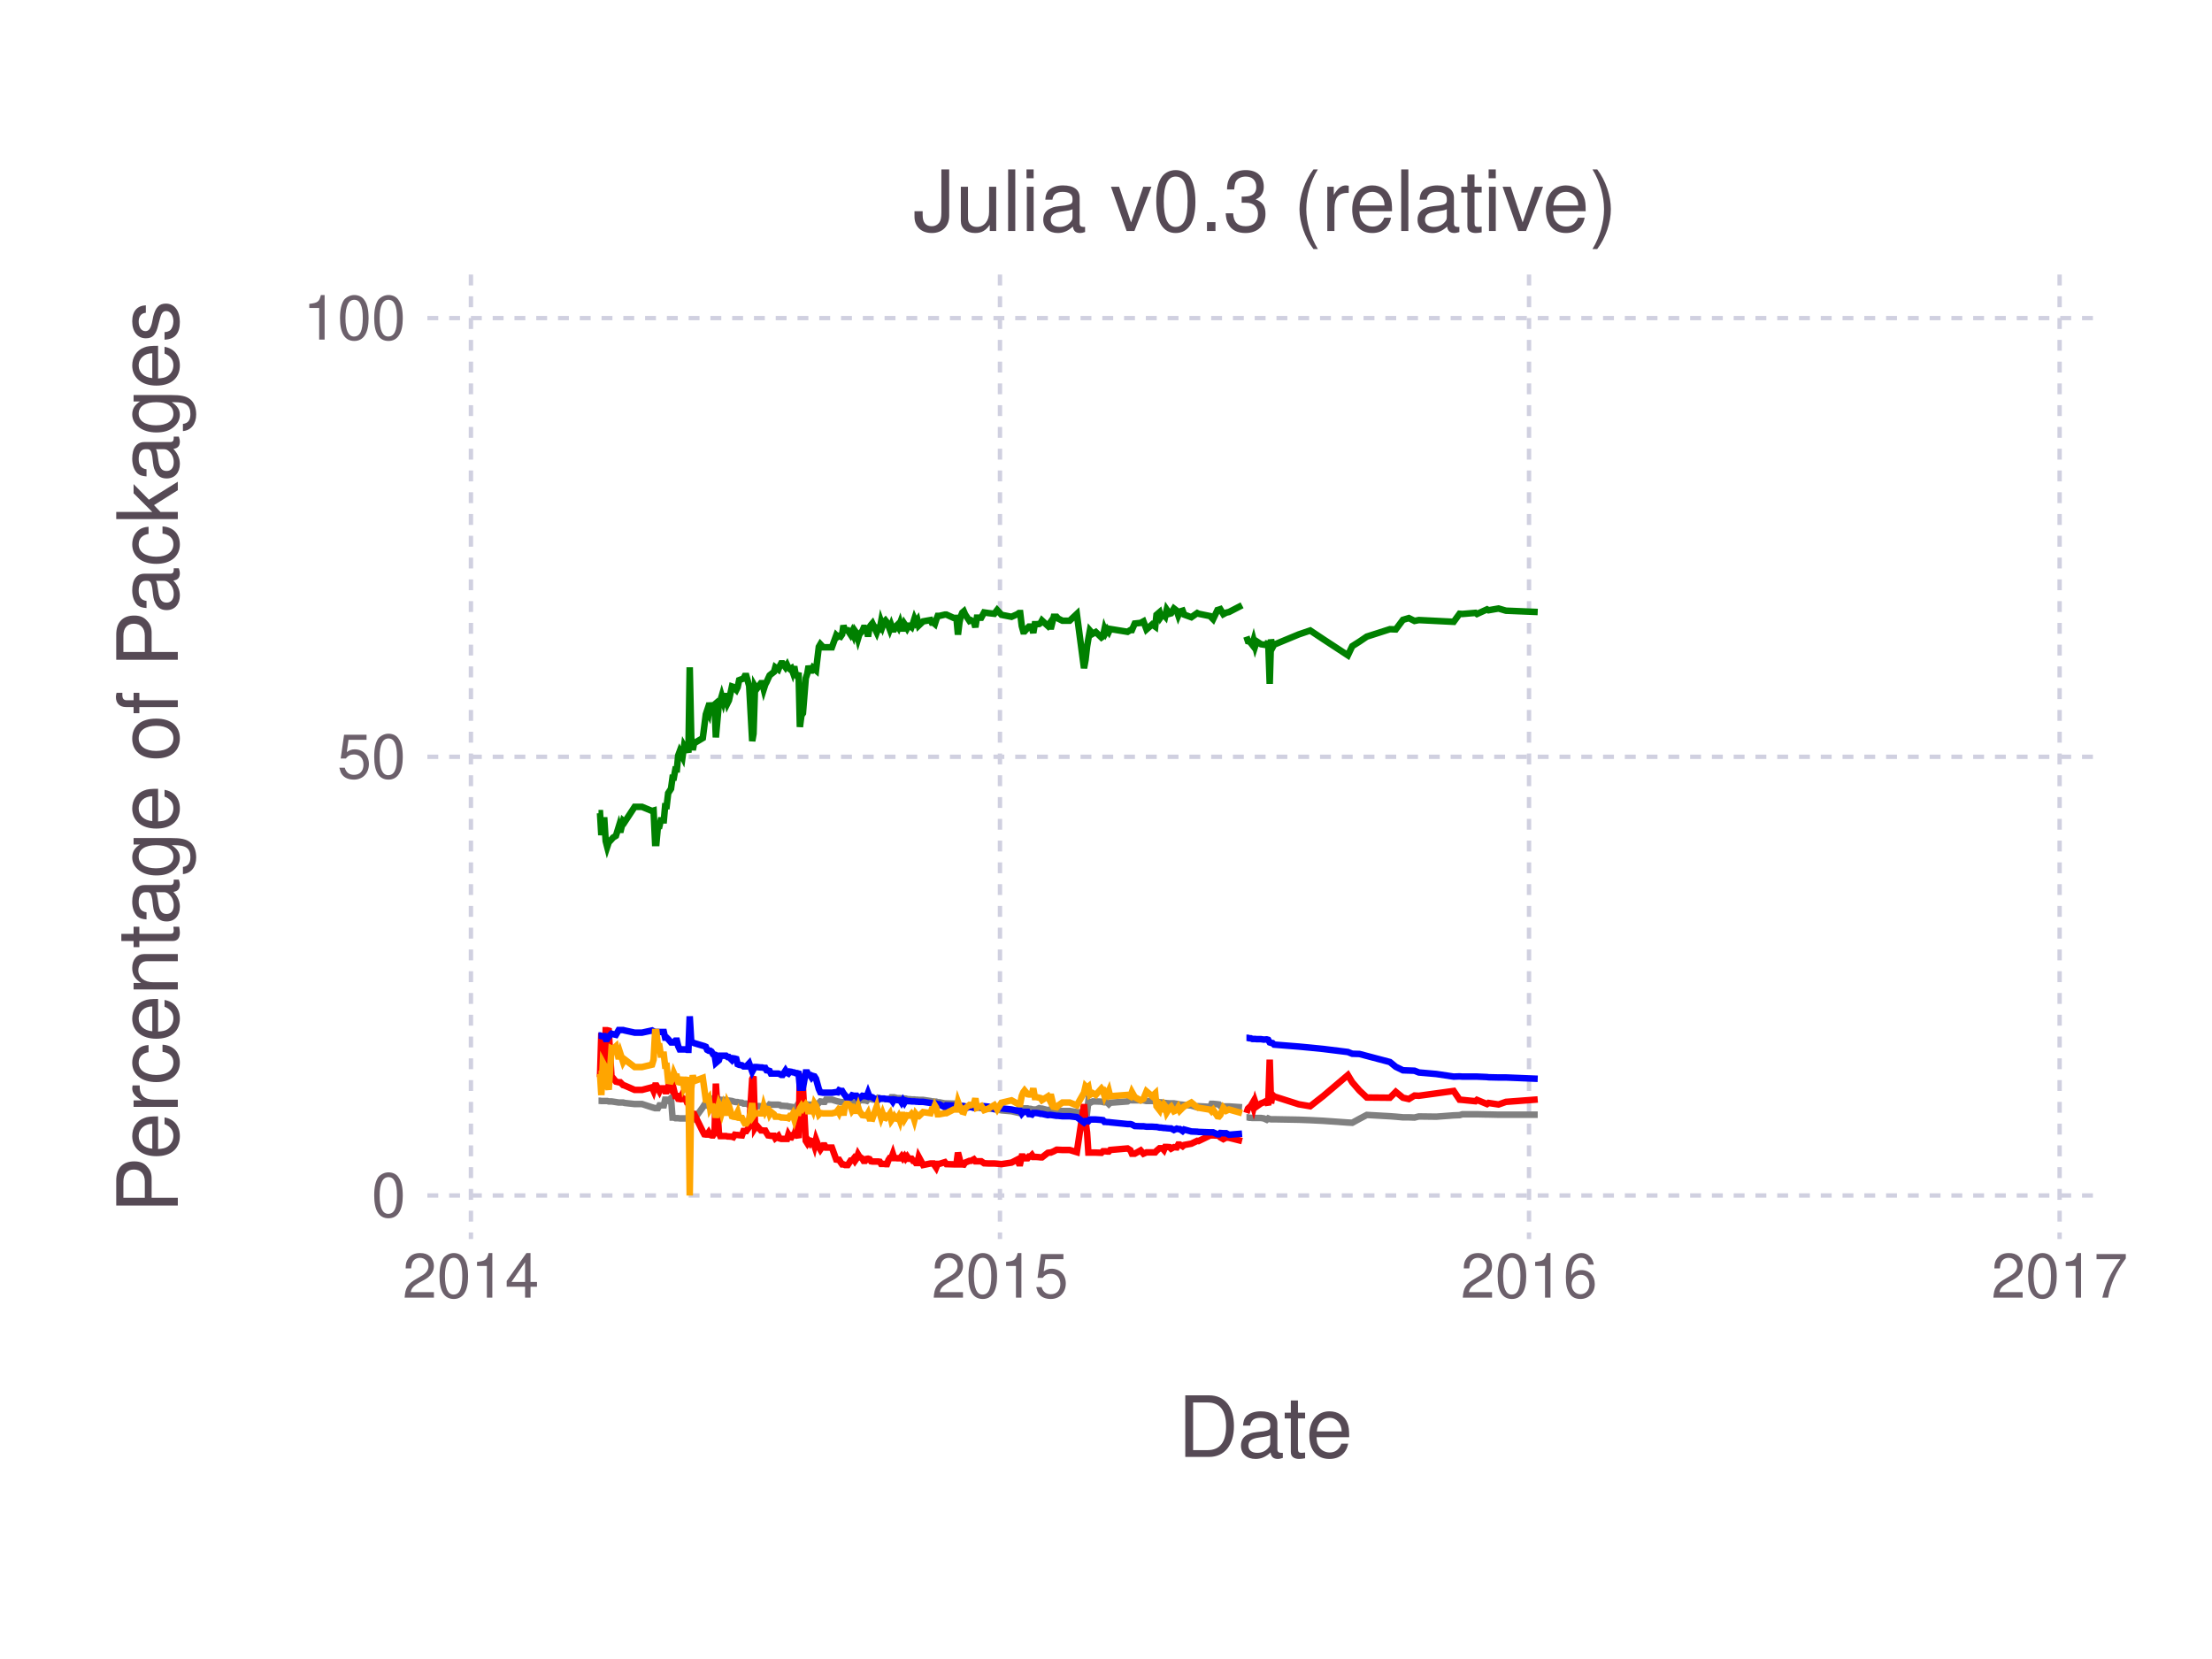
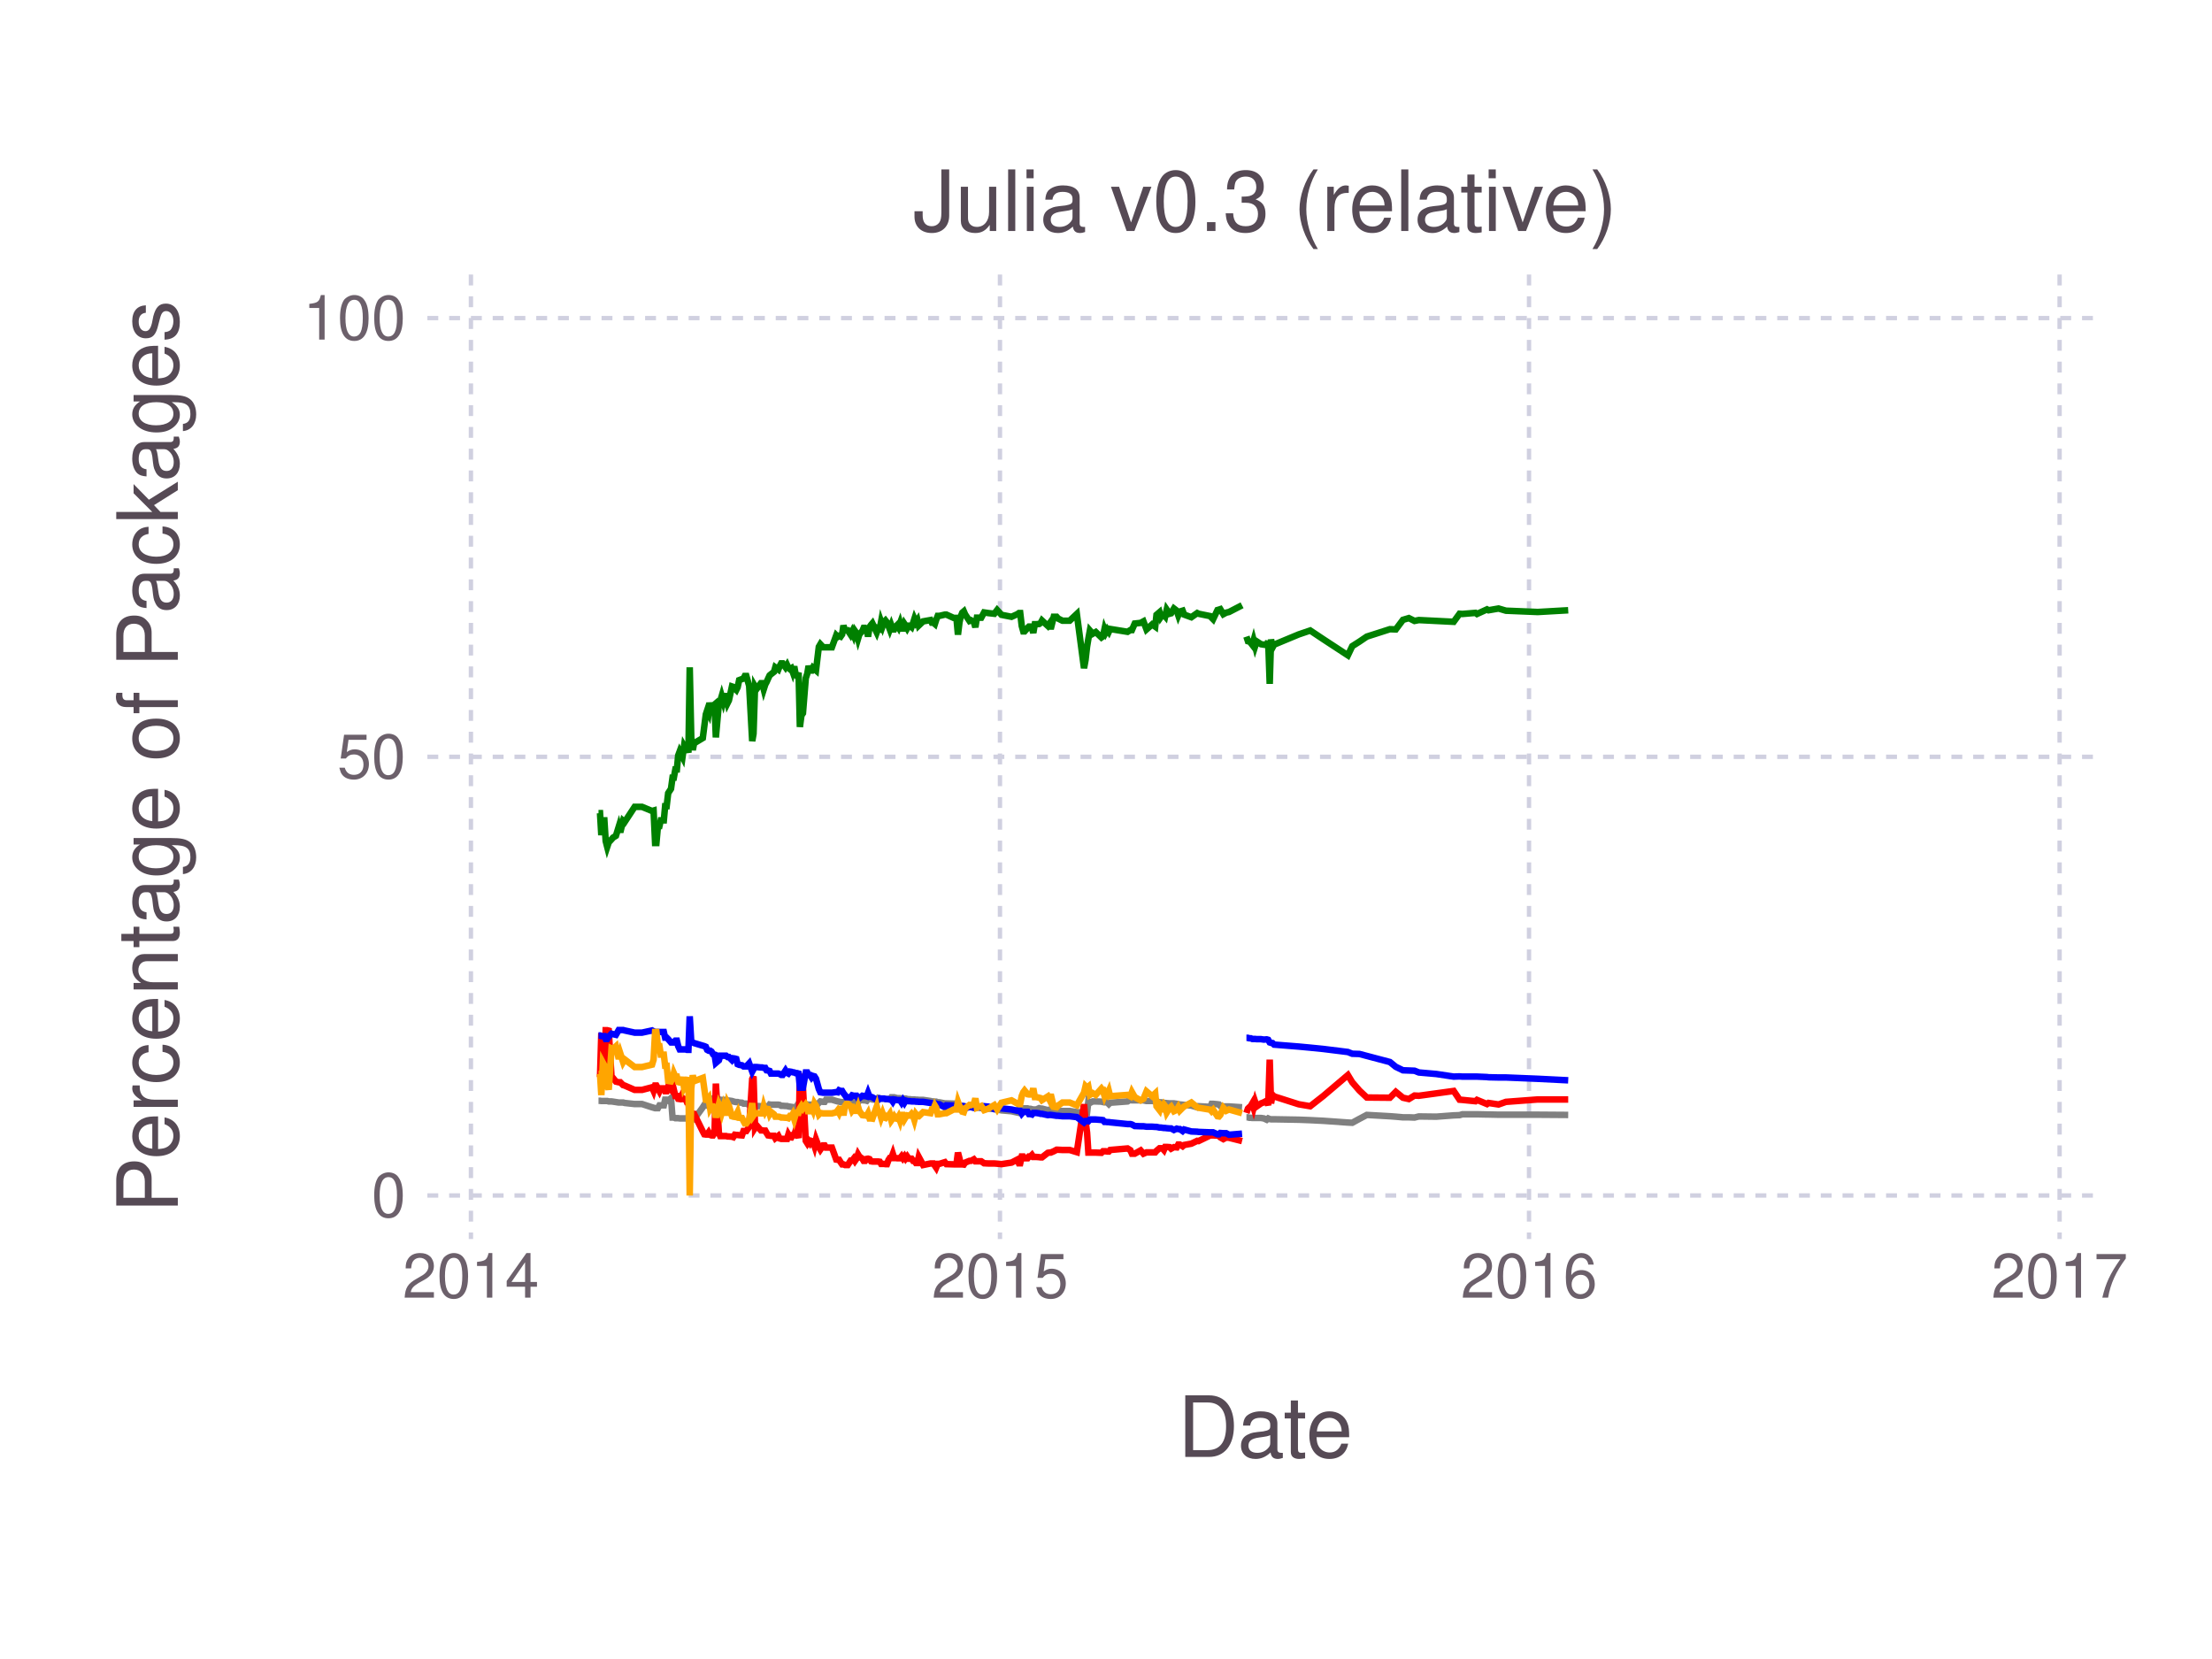
<svg xmlns="http://www.w3.org/2000/svg" version="1.2" width="101.6mm" height="76.2mm" viewBox="0 0 101.6 76.2" stroke="none" fill="#000000" stroke-width="0.3" font-size="3.88">
-   <g class="plotroot xscalable yscalable" id="img-78d61214-1">
-     <g font-size="3.88" font-family="'PT Sans','Helvetica Neue','Helvetica',sans-serif" fill="#564A55" stroke="#000000" stroke-opacity="0.000" id="img-78d61214-2">
+   <g class="plotroot xscalable yscalable" id="img-53d28ff2-1">
+     <g font-size="3.88" font-family="'PT Sans','Helvetica Neue','Helvetica',sans-serif" fill="#564A55" stroke="#000000" stroke-opacity="0.000" id="img-53d28ff2-2">
      <text x="58.12" y="64.59" text-anchor="middle" dy="0.6em">Date</text>
    </g>
-     <g class="guide xlabels" font-size="2.82" font-family="'PT Sans Caption','Helvetica Neue','Helvetica',sans-serif" fill="#6C606B" id="img-78d61214-3">
+     <g class="guide xlabels" font-size="2.82" font-family="'PT Sans Caption','Helvetica Neue','Helvetica',sans-serif" fill="#6C606B" id="img-53d28ff2-3">
      <text x="21.63" y="57.91" text-anchor="middle" dy="0.6em">2014</text>
      <text x="45.93" y="57.91" text-anchor="middle" dy="0.6em">2015</text>
      <text x="70.23" y="57.91" text-anchor="middle" dy="0.6em">2016</text>
      <text x="94.6" y="57.91" text-anchor="middle" dy="0.6em">2017</text>
    </g>
-     <g clip-path="url(#img-78d61214-4)">
-       <g id="img-78d61214-5">
-         <g pointer-events="visible" opacity="1" fill="#000000" fill-opacity="0.000" stroke="#000000" stroke-opacity="0.000" class="guide background" id="img-78d61214-6">
+     <g clip-path="url(#img-53d28ff2-4)">
+       <g id="img-53d28ff2-5">
+         <g pointer-events="visible" opacity="1" fill="#000000" fill-opacity="0.000" stroke="#000000" stroke-opacity="0.000" class="guide background" id="img-53d28ff2-6">
          <rect x="19.63" y="12.61" width="76.97" height="44.3" />
        </g>
-         <g class="guide ygridlines xfixed" stroke-dasharray="0.5,0.5" stroke-width="0.2" stroke="#D0D0E0" id="img-78d61214-7">
+         <g class="guide ygridlines xfixed" stroke-dasharray="0.5,0.5" stroke-width="0.2" stroke="#D0D0E0" id="img-53d28ff2-7">
          <path fill="none" d="M19.63,54.91 L 96.6 54.91" />
          <path fill="none" d="M19.63,34.76 L 96.6 34.76" />
          <path fill="none" d="M19.63,14.61 L 96.6 14.61" />
        </g>
-         <g class="guide xgridlines yfixed" stroke-dasharray="0.5,0.5" stroke-width="0.2" stroke="#D0D0E0" id="img-78d61214-8">
+         <g class="guide xgridlines yfixed" stroke-dasharray="0.5,0.5" stroke-width="0.2" stroke="#D0D0E0" id="img-53d28ff2-8">
          <path fill="none" d="M21.63,12.61 L 21.63 56.91" />
          <path fill="none" d="M45.93,12.61 L 45.93 56.91" />
          <path fill="none" d="M70.23,12.61 L 70.23 56.91" />
          <path fill="none" d="M94.6,12.61 L 94.6 56.91" />
        </g>
-         <g class="plotpanel" id="img-78d61214-9">
-           <g stroke-width="0.3" fill="#000000" fill-opacity="0.000" class="geometry color_newnot_possible" stroke-dasharray="none" stroke="#808080" id="img-78d61214-10">
-             <path fill="none" d="M57.25,51.32 L 57.32 51.32 57.38 51.34 57.45 51.34 57.52 51.35 57.58 51.35 57.65 51.35 57.72 51.35 57.92 51.35 58.05 51.37 58.18 51.43 58.25 51.37 58.32 51.4 58.38 51.41 58.45 51.41 58.52 51.41 59.65 51.43 60.18 51.45 60.78 51.48 61.91 51.56 62.11 51.57 62.44 51.39 62.78 51.21 63.84 51.27 64.11 51.29 64.44 51.32 64.71 51.32 64.97 51.33 65.17 51.28 65.97 51.29 66.77 51.23 67.04 51.22 67.17 51.18 67.77 51.18 67.84 51.18 68.3 51.19 68.37 51.19 68.83 51.2 69.17 51.2 70.63 51.2" />
+         <g class="plotpanel" id="img-53d28ff2-9">
+           <g stroke-width="0.3" fill="#000000" fill-opacity="0.000" class="geometry color_newnot_possible" stroke-dasharray="none" stroke="#808080" id="img-53d28ff2-10">
+             <path fill="none" d="M57.25,51.32 L 57.32 51.32 57.38 51.34 57.45 51.34 57.52 51.35 57.58 51.35 57.65 51.35 57.72 51.35 57.92 51.35 58.05 51.37 58.18 51.43 58.25 51.37 58.32 51.4 58.38 51.41 58.45 51.41 58.52 51.41 59.65 51.43 60.18 51.45 60.78 51.48 61.91 51.56 62.11 51.57 62.44 51.39 62.78 51.21 63.84 51.27 64.11 51.29 64.44 51.32 64.71 51.32 64.97 51.33 65.17 51.28 65.97 51.29 66.77 51.23 67.04 51.22 67.17 51.18 67.77 51.18 67.84 51.18 68.3 51.19 68.37 51.19 68.83 51.2 69.17 51.2 70.63 51.2 72.03 51.21" />
          </g>
-           <g stroke-width="0.3" fill="#000000" fill-opacity="0.000" class="geometry color_newno_tests" stroke-dasharray="none" stroke="#0000FF" id="img-78d61214-11">
-             <path fill="none" d="M57.25,47.67 L 57.32 47.67 57.38 47.69 57.45 47.69 57.52 47.72 57.58 47.72 57.65 47.72 57.72 47.73 57.92 47.73 58.05 47.75 58.18 47.74 58.25 47.76 58.32 47.88 58.38 47.9 58.45 47.91 58.52 47.98 59.65 48.07 60.18 48.12 60.78 48.18 61.91 48.32 62.11 48.4 62.44 48.41 62.78 48.5 63.84 48.78 64.11 49 64.44 49.16 64.71 49.17 64.97 49.18 65.17 49.26 65.97 49.33 66.77 49.45 67.04 49.44 67.17 49.45 67.77 49.45 67.84 49.45 68.3 49.47 68.37 49.48 68.83 49.49 69.17 49.49 70.63 49.55" />
+           <g stroke-width="0.3" fill="#000000" fill-opacity="0.000" class="geometry color_newno_tests" stroke-dasharray="none" stroke="#0000FF" id="img-53d28ff2-11">
+             <path fill="none" d="M57.25,47.67 L 57.32 47.67 57.38 47.69 57.45 47.69 57.52 47.72 57.58 47.72 57.65 47.72 57.72 47.73 57.92 47.73 58.05 47.75 58.18 47.74 58.25 47.76 58.32 47.88 58.38 47.9 58.45 47.91 58.52 47.98 59.65 48.07 60.18 48.12 60.78 48.18 61.91 48.32 62.11 48.4 62.44 48.41 62.78 48.5 63.84 48.78 64.11 49 64.44 49.16 64.71 49.17 64.97 49.18 65.17 49.26 65.97 49.33 66.77 49.45 67.04 49.44 67.17 49.45 67.77 49.45 67.84 49.45 68.3 49.47 68.37 49.48 68.83 49.49 69.17 49.49 70.63 49.55 72.03 49.62" />
          </g>
-           <g stroke-width="0.3" fill="#000000" fill-opacity="0.000" class="geometry color_newtests_fail" stroke-dasharray="none" stroke="#FF0000" id="img-78d61214-12">
-             <path fill="none" d="M57.25,51.12 L 57.32 50.92 57.38 50.86 57.45 50.8 57.52 50.68 57.58 50.88 57.65 50.61 57.72 50.82 57.92 50.68 58.05 50.63 58.18 50.56 58.25 50.77 58.32 48.67 58.38 50.68 58.45 50.29 58.52 50.36 59.65 50.72 60.18 50.81 60.78 50.34 61.91 49.38 62.11 49.71 62.44 50.09 62.78 50.41 63.84 50.42 64.11 50.15 64.44 50.42 64.71 50.48 64.97 50.32 65.17 50.33 65.97 50.22 66.77 50.11 67.04 50.51 67.17 50.52 67.77 50.58 67.84 50.52 68.3 50.71 68.37 50.66 68.83 50.73 69.17 50.61 70.63 50.5" />
+           <g stroke-width="0.3" fill="#000000" fill-opacity="0.000" class="geometry color_newtests_fail" stroke-dasharray="none" stroke="#FF0000" id="img-53d28ff2-12">
+             <path fill="none" d="M57.25,51.12 L 57.32 50.92 57.38 50.86 57.45 50.8 57.52 50.68 57.58 50.88 57.65 50.61 57.72 50.82 57.92 50.68 58.05 50.63 58.18 50.56 58.25 50.77 58.32 48.67 58.38 50.68 58.45 50.29 58.52 50.36 59.65 50.72 60.18 50.81 60.78 50.34 61.91 49.38 62.11 49.71 62.44 50.09 62.78 50.41 63.84 50.42 64.11 50.15 64.44 50.42 64.71 50.48 64.97 50.32 65.17 50.33 65.97 50.22 66.77 50.11 67.04 50.51 67.17 50.52 67.77 50.58 67.84 50.52 68.3 50.71 68.37 50.66 68.83 50.73 69.17 50.61 70.63 50.5 72.03 50.5" />
          </g>
-           <g stroke-width="0.3" fill="#000000" fill-opacity="0.000" class="geometry color_newtests_pass" stroke-dasharray="none" stroke="#008000" id="img-78d61214-13">
-             <path fill="none" d="M57.25,29.24 L 57.32 29.45 57.38 29.46 57.45 29.53 57.52 29.62 57.58 29.41 57.65 29.68 57.72 29.46 57.92 29.59 58.05 29.61 58.18 29.63 58.25 29.45 58.32 31.41 58.38 29.37 58.45 29.74 58.52 29.61 59.65 29.14 60.18 28.96 60.78 29.36 61.91 30.1 62.11 29.68 62.44 29.47 62.78 29.24 63.84 28.9 64.11 28.91 64.44 28.47 64.71 28.39 64.97 28.52 65.17 28.48 65.97 28.52 66.77 28.56 67.04 28.19 67.17 28.2 67.77 28.15 67.84 28.2 68.3 27.99 68.37 28.03 68.83 27.95 69.17 28.05 70.63 28.11" />
+           <g stroke-width="0.3" fill="#000000" fill-opacity="0.000" class="geometry color_newtests_pass" stroke-dasharray="none" stroke="#008000" id="img-53d28ff2-13">
+             <path fill="none" d="M57.25,29.24 L 57.32 29.45 57.38 29.46 57.45 29.53 57.52 29.62 57.58 29.41 57.65 29.68 57.72 29.46 57.92 29.59 58.05 29.61 58.18 29.63 58.25 29.45 58.32 31.41 58.38 29.37 58.45 29.74 58.52 29.61 59.65 29.14 60.18 28.96 60.78 29.36 61.91 30.1 62.11 29.68 62.44 29.47 62.78 29.24 63.84 28.9 64.11 28.91 64.44 28.47 64.71 28.39 64.97 28.52 65.17 28.48 65.97 28.52 66.77 28.56 67.04 28.19 67.17 28.2 67.77 28.15 67.84 28.2 68.3 27.99 68.37 28.03 68.83 27.95 69.17 28.05 70.63 28.11 72.03 28.03" />
          </g>
-           <g stroke-width="0.3" fill="#000000" fill-opacity="0.000" class="geometry color_newnot_possible" stroke-dasharray="none" stroke="#808080" id="img-78d61214-14">
+           <g stroke-width="0.3" fill="#000000" fill-opacity="0.000" class="geometry color_newnot_possible" stroke-dasharray="none" stroke="#808080" id="img-53d28ff2-14">
            <path fill="none" d="M27.49,50.56 L 27.56 50.56 27.62 50.57 27.69 50.57 27.76 50.57 27.82 50.57 27.89 50.57 27.96 50.59 28.09 50.59 28.16 50.6 28.29 50.62 28.42 50.64 28.49 50.64 28.62 50.64 28.69 50.66 29.15 50.71 29.35 50.71 29.49 50.71 29.95 50.86 30.02 50.88 30.09 50.9 30.15 50.9 30.22 50.9 30.29 50.77 30.35 50.77 30.42 50.77 30.49 50.77 30.55 50.51 30.62 50.51 30.69 50.55 30.82 50.44 30.89 51.33 30.95 51.33 31.02 51.36 31.09 51.36 31.15 51.36 31.22 51.37 31.29 51.37 31.35 51.37 31.42 51.37 31.49 51.37 31.55 51.38 31.62 51.38 31.68 50.87 31.75 51.39 31.82 51.4 31.88 51.41 32.28 50.86 32.35 50.75 32.42 50.76 32.48 50.78 32.55 50.8 32.62 50.68 32.68 50.46 32.75 50.46 32.82 50.48 32.88 50.49 33.02 50.49 33.08 50.52 33.15 50.52 33.22 50.52 33.28 50.52 33.35 50.52 33.42 50.55 33.48 50.55 33.62 50.57 33.68 50.59 33.75 50.61 33.82 50.62 33.88 50.62 33.95 50.64 34.08 50.65 34.15 50.69 34.21 50.69 34.28 50.69 34.41 50.75 34.55 50.78 34.61 50.78 34.68 50.8 34.75 50.8 34.95 50.81 35.01 50.81 35.08 50.82 35.15 50.82 35.21 50.82 35.28 50.83 35.35 50.73 35.41 50.74 35.55 50.74 35.61 50.74 35.75 50.74 35.81 50.75 35.88 50.79 35.95 50.79 36.08 50.8 36.15 50.8 36.21 50.82 36.28 50.83 36.35 50.84 36.41 50.85 36.48 50.86 36.54 50.88 36.61 50.78 36.68 50.68 36.74 50.69 36.81 50.69 36.88 50.69 37.01 50.73 37.08 50.73 37.14 50.74 37.21 50.74 37.28 50.74 37.34 50.77 37.41 50.78 37.48 50.79 37.61 50.66 37.68 50.59 37.81 50.61 37.88 50.61 37.94 50.51 38.21 50.51 38.41 50.57 38.48 50.59 38.54 50.6 38.61 50.62 38.68 50.62 38.74 50.62 38.81 50.7 38.88 50.7 38.94 50.7 39.07 50.6 39.14 50.61 39.21 50.63 39.27 50.63 39.34 50.63 39.41 50.64 39.47 50.54 39.61 50.53 39.67 50.54 39.74 50.54 39.81 50.56 39.87 50.48 39.94 50.48 40.01 50.48 40.07 50.5 40.27 50.52 40.34 50.43 40.41 50.45 40.47 50.46 40.54 50.46 40.61 50.46 40.67 50.48 40.74 50.48 40.81 50.49 40.87 50.5 40.94 50.4 41.01 50.4 41.07 50.4 41.14 50.42 41.21 50.44 41.27 50.44 41.34 50.44 41.41 50.45 41.47 50.45 41.54 50.46 41.6 50.46 41.67 50.48 41.74 50.49 41.8 50.49 41.87 50.5 41.94 50.5 42 50.5 42.07 50.51 42.14 50.51 42.2 50.52 42.4 50.52 42.74 50.57 42.8 50.59 42.87 50.59 42.94 50.6 43 50.6 43.07 50.63 43.14 50.63 43.4 50.68 43.47 50.68 43.8 50.69 43.93 50.69 44 50.79 44.07 50.8 44.13 50.8 44.2 50.8 44.27 50.81 44.33 50.82 44.53 50.84 44.6 50.85 44.73 50.88 44.8 50.88 44.87 50.88 45.07 50.88 45.2 50.9 45.4 50.92 45.67 50.94 45.8 50.96 46 51 46.46 51.04 46.73 51.1 46.8 50.95 46.86 50.95 46.93 50.91 47 50.91 47.06 50.91 47.2 50.91 47.26 50.93 47.33 50.93 47.4 50.95 47.46 50.96 47.53 50.96 47.6 50.96 47.73 50.9 47.8 50.92 47.86 50.92 48.13 50.99 48.2 50.97 48.26 50.97 48.4 50.99 48.53 51.02 48.6 51.02 48.8 51.03 49.13 51.03 49.46 51.08 49.79 51.11 49.86 51.11 49.93 51.11 49.99 50.59 50.06 50.66 50.19 50.59 50.33 50.59 50.59 50.6 50.66 50.62 50.73 50.63 50.79 50.63 50.86 50.64 50.93 50.71 50.99 50.65 51.79 50.59 51.92 50.51 51.99 50.54 52.12 50.54 52.39 50.54 52.52 50.54 52.66 50.57 52.92 50.57 53.06 50.58 53.12 50.59 53.26 50.63 53.32 50.63 53.39 50.64 53.46 50.66 53.52 50.66 53.59 50.67 53.72 50.68 53.79 50.68 53.92 50.68 54.05 50.7 54.12 50.72 54.19 50.73 54.32 50.74 54.39 50.75 54.72 50.78 54.99 50.86 55.05 50.81 55.59 50.84 55.65 50.7 55.72 50.7 55.92 50.72 55.99 50.73 56.05 50.8 56.19 50.82 56.32 50.82 56.45 50.82 57.05 50.86" />
          </g>
-           <g stroke-width="0.3" fill="#000000" fill-opacity="0.000" class="geometry color_newtests_fail" stroke-dasharray="none" stroke="#FF0000" id="img-78d61214-15">
+           <g stroke-width="0.3" fill="#000000" fill-opacity="0.000" class="geometry color_newtests_fail" stroke-dasharray="none" stroke="#FF0000" id="img-53d28ff2-15">
            <path fill="none" d="M27.49,49.47 L 27.56 49.47 27.62 47.45 27.69 49.62 27.76 49.49 27.82 47.32 27.89 47.32 27.96 47.34 28.09 49.51 28.16 49.52 28.29 49.68 28.42 49.71 28.49 49.71 28.62 49.84 28.69 49.86 29.15 50.06 29.35 50.06 29.49 50.06 29.95 49.94 30.02 50.1 30.09 49.86 30.15 49.86 30.22 49.99 30.29 50.12 30.35 49.99 30.42 49.99 30.49 49.99 30.55 50.12 30.62 50.12 30.69 49.91 30.82 50.05 30.89 49.8 30.95 50.05 31.02 50.34 31.09 50.34 31.15 50.47 31.22 50.48 31.29 50.35 31.35 50.48 31.42 50.48 31.49 50.48 31.55 50.62 31.62 50.62 31.68 51.16 31.75 51.14 31.82 51.15 31.88 51.16 32.28 51.97 32.35 52.1 32.42 52.11 32.48 52.11 32.55 52.01 32.62 52.13 32.68 52.15 32.75 52.15 32.82 52.04 32.88 49.77 33.02 52.04 33.08 52.18 33.15 52.18 33.22 52.18 33.28 52.18 33.35 52.18 33.42 52.2 33.48 52.2 33.62 52.21 33.68 52.23 33.75 52.12 33.82 52.13 33.88 52.13 33.95 52.14 34.08 52.15 34.15 51.95 34.21 51.95 34.28 51.95 34.41 51.76 34.55 49.56 34.61 49.44 34.68 51.8 34.75 51.69 34.95 51.92 35.01 51.92 35.08 51.93 35.15 51.93 35.21 52.04 35.28 52.15 35.35 52.16 35.41 52.17 35.55 52.17 35.61 52.28 35.75 52.17 35.81 52.29 35.88 52.31 35.95 52.31 36.08 52.31 36.15 52.31 36.21 52.11 36.28 52.23 36.35 52.24 36.41 52.14 36.48 52.14 36.54 51.95 36.61 52.05 36.68 52.27 36.74 49.32 36.81 49.96 36.88 49.96 37.01 52.4 37.08 52.51 37.14 52.41 37.21 52.51 37.28 52.41 37.34 52.43 37.41 52.64 37.48 52.34 37.61 52.68 37.68 52.8 37.81 52.61 37.88 52.61 37.94 52.71 38.21 52.71 38.41 53.26 38.48 53.27 38.54 53.27 38.61 53.38 38.68 53.48 38.74 53.48 38.81 53.51 38.88 53.51 38.94 53.51 39.07 53.31 39.14 53.31 39.21 53.22 39.27 53.32 39.34 53.22 39.41 53.02 39.47 53.12 39.61 53.22 39.67 53.32 39.74 53.32 39.81 53.23 39.87 53.22 39.94 53.24 40.01 53.34 40.07 53.35 40.27 53.35 40.34 53.35 40.41 53.36 40.47 53.46 40.54 53.46 40.61 53.46 40.67 53.47 40.74 53.47 40.81 53.28 40.87 53.19 40.94 53.19 41.01 53 41.07 53.19 41.14 53.19 41.21 53.2 41.27 53.2 41.34 53.2 41.41 53.11 41.47 53.2 41.54 53.11 41.6 53.21 41.67 53.12 41.74 53.22 41.8 53.22 41.87 53.22 41.94 53.32 42 53.32 42.07 53.42 42.14 53.42 42.2 53.14 42.4 53.51 42.74 53.44 42.8 53.44 42.87 53.44 42.94 53.54 43 53.63 43.07 53.46 43.14 53.46 43.4 53.38 43.47 53.47 43.8 53.48 43.93 53.48 44 52.94 44.07 53.21 44.13 53.48 44.2 53.48 44.27 53.49 44.33 53.4 44.53 53.32 44.6 53.32 44.73 53.25 44.8 53.34 44.87 53.34 45.07 53.34 45.2 53.43 45.4 53.44 45.67 53.44 45.8 53.45 46 53.47 46.46 53.4 46.73 53.26 46.8 53.43 46.86 53.43 46.93 53.12 47 53.12 47.06 53.2 47.2 53.2 47.26 53.12 47.33 53.12 47.4 53.05 47.46 53.14 47.53 53.14 47.6 53.14 47.73 53.15 47.8 53.16 47.86 53.16 48.13 52.95 48.2 52.94 48.26 52.94 48.4 52.88 48.53 52.81 48.6 52.81 48.8 52.82 49.13 52.82 49.46 52.92 49.79 50.72 49.86 51.49 49.93 52.02 49.99 52.94 50.06 52.94 50.19 52.94 50.33 52.94 50.59 52.95 50.66 52.88 50.73 52.88 50.79 52.88 50.86 52.89 50.93 52.89 50.99 52.82 51.79 52.75 51.92 52.83 51.99 52.99 52.12 52.99 52.39 52.84 52.52 52.99 52.66 52.93 52.92 52.93 53.06 52.93 53.12 52.86 53.26 52.74 53.32 52.74 53.39 52.74 53.46 52.82 53.52 52.68 53.59 52.68 53.72 52.69 53.79 52.76 53.92 52.69 54.05 52.7 54.12 52.57 54.19 52.57 54.32 52.65 54.39 52.59 54.72 52.53 54.99 52.4 55.05 52.41 55.59 52.15 55.65 52.15 55.72 52.15 55.92 52.16 55.99 52.17 56.05 52.24 56.19 52.32 56.32 52.25 56.45 52.26 57.05 52.41" />
          </g>
-           <g stroke-width="0.3" fill="#000000" fill-opacity="0.000" class="geometry color_newno_tests" stroke-dasharray="none" stroke="#0000FF" id="img-78d61214-16">
+           <g stroke-width="0.3" fill="#000000" fill-opacity="0.000" class="geometry color_newno_tests" stroke-dasharray="none" stroke="#0000FF" id="img-53d28ff2-16">
            <path fill="none" d="M27.49,47.56 L 27.56 47.56 27.62 47.59 27.69 47.59 27.76 47.59 27.82 47.72 27.89 47.72 27.96 47.61 28.09 47.48 28.16 47.5 28.29 47.53 28.42 47.31 28.49 47.31 28.62 47.31 28.69 47.33 29.15 47.43 29.35 47.43 29.49 47.43 29.95 47.33 30.02 47.37 30.09 47.4 30.15 47.4 30.22 47.4 30.29 47.4 30.35 47.4 30.42 47.4 30.49 47.4 30.55 47.66 30.62 47.66 30.69 47.73 30.82 47.88 30.89 47.88 30.95 47.88 31.02 47.8 31.09 47.8 31.15 48.05 31.22 48.2 31.29 48.2 31.35 48.2 31.42 48.2 31.49 48.2 31.55 48.22 31.62 48.22 31.68 46.68 31.75 47.86 31.82 47.88 31.88 47.91 32.28 48.03 32.35 48.05 32.42 48.08 32.48 48.22 32.55 48.26 32.62 48.26 32.68 48.3 32.75 48.42 32.82 48.44 32.88 48.82 33.02 48.7 33.08 48.49 33.15 48.49 33.22 48.49 33.28 48.49 33.35 48.49 33.42 48.55 33.48 48.55 33.62 48.69 33.68 48.61 33.75 48.62 33.82 48.64 33.88 48.88 33.95 48.91 34.08 48.93 34.15 48.98 34.21 48.98 34.28 48.98 34.41 48.84 34.55 49.22 34.61 49.11 34.68 49.01 34.75 49.01 34.95 49.03 35.01 49.03 35.08 49.05 35.15 49.05 35.21 49.16 35.28 49.17 35.35 49.19 35.41 49.31 35.55 49.31 35.61 49.31 35.75 49.31 35.81 49.33 35.88 49.37 35.95 49.37 36.08 49.17 36.15 49.28 36.21 49.31 36.28 49.22 36.35 49.23 36.41 49.25 36.48 49.26 36.54 49.29 36.61 49.29 36.68 49.31 36.74 49.96 36.81 49.96 36.88 49.96 37.01 49.26 37.08 49.26 37.14 49.38 37.21 49.38 37.28 49.49 37.34 49.42 37.41 49.44 37.48 49.55 37.61 50.02 37.68 50.17 37.81 50.19 37.88 50.19 37.94 50.19 38.21 50.19 38.41 50.16 38.48 50.17 38.54 50.08 38.61 50.11 38.68 50.11 38.74 50.21 38.81 50.3 38.88 50.4 38.94 50.4 39.07 50.4 39.14 50.31 39.21 50.33 39.27 50.33 39.34 50.33 39.41 50.44 39.47 50.44 39.61 50.33 39.67 50.34 39.74 50.34 39.81 50.36 39.87 50.2 39.94 50.38 40.01 50.38 40.07 50.4 40.27 50.52 40.34 50.52 40.41 50.45 40.47 50.46 40.54 50.46 40.61 50.46 40.67 50.48 40.74 50.48 40.81 50.49 40.87 50.5 40.94 50.5 41.01 50.6 41.07 50.5 41.14 50.51 41.21 50.53 41.27 50.53 41.34 50.53 41.41 50.64 41.47 50.54 41.54 50.65 41.6 50.55 41.67 50.57 41.74 50.58 41.8 50.58 41.87 50.59 41.94 50.59 42 50.59 42.07 50.6 42.14 50.6 42.2 50.61 42.4 50.61 42.74 50.66 42.8 50.68 42.87 50.68 42.94 50.69 43 50.69 43.07 50.72 43.14 50.72 43.4 50.86 43.47 50.77 43.8 50.78 43.93 50.78 44 50.79 44.07 50.88 44.13 50.8 44.2 50.8 44.27 50.81 44.33 50.91 44.53 50.84 44.6 50.85 44.73 50.88 44.8 50.8 44.87 50.8 45.07 50.88 45.2 50.81 45.4 50.83 45.67 50.94 45.8 50.88 46 50.91 46.46 50.96 46.73 51.02 46.8 51.03 46.86 51.03 46.93 51.15 47 51.07 47.06 51.07 47.2 51.07 47.26 51.17 47.33 51.17 47.4 51.19 47.46 51.12 47.53 51.12 47.6 51.12 47.73 51.14 47.8 51.16 47.86 51.16 48.13 51.22 48.2 51.21 48.26 51.21 48.4 51.23 48.53 51.25 48.6 51.25 48.8 51.27 49.13 51.27 49.46 51.31 49.79 51.56 49.86 51.49 49.93 51.49 49.99 51.5 50.06 51.42 50.19 51.42 50.33 51.42 50.59 51.44 50.66 51.45 50.73 51.53 50.79 51.53 50.86 51.54 50.93 51.54 50.99 51.55 51.79 51.63 51.92 51.63 51.99 51.65 52.12 51.72 52.39 51.73 52.52 51.73 52.66 51.75 52.92 51.75 53.06 51.76 53.12 51.76 53.26 51.79 53.32 51.79 53.39 51.8 53.46 51.81 53.52 51.81 53.59 51.82 53.72 51.83 53.79 51.83 53.92 51.9 54.05 51.84 54.12 51.86 54.19 51.86 54.32 51.95 54.39 51.88 54.72 51.97 54.99 51.98 55.05 51.99 55.59 52.01 55.65 52.01 55.72 52.01 55.92 52.1 55.99 52.1 56.05 52.04 56.19 52.05 56.32 52.05 56.45 52.12 57.05 52.07" />
          </g>
-           <g stroke-width="0.3" fill="#000000" fill-opacity="0.000" class="geometry color_oldfull_fail" stroke-dasharray="none" stroke="#FFA500" id="img-78d61214-17">
+           <g stroke-width="0.3" fill="#000000" fill-opacity="0.000" class="geometry color_oldfull_fail" stroke-dasharray="none" stroke="#FFA500" id="img-53d28ff2-17">
            <path fill="none" d="M27.49,49.33 L 27.56 49.33 27.62 50.3 27.69 48.81 27.76 48.94 27.82 50.03 27.89 49.76 27.96 50.05 28.09 48.15 28.16 48.18 28.29 48.06 28.42 48.64 28.49 48.38 28.62 48.78 28.69 48.66 29.15 49.01 29.35 49.01 29.49 49.01 29.95 48.9 30.02 48.67 30.09 47.4 30.15 47.4 30.22 48.05 30.29 48.05 30.35 48.44 30.42 48.44 30.49 48.44 30.55 48.95 30.62 48.95 30.69 49.65 30.82 49.67 30.89 49.54 30.95 49.29 31.02 49.45 31.09 49.45 31.15 49.7 31.22 49.72 31.29 49.72 31.35 49.47 31.42 49.97 31.49 49.85 31.55 49.73 31.62 49.48 31.68 54.91 31.75 50 31.82 49.39 31.88 49.66 32.28 49.51 32.35 50.01 32.42 50.52 32.48 50.53 32.55 50.44 32.62 50.92 32.68 50.82 32.75 50.82 32.82 50.96 32.88 51.33 33.02 50.73 33.08 50.87 33.15 51.11 33.22 50.87 33.28 51.11 33.35 51.11 33.42 50.67 33.48 50.79 33.62 51.27 33.68 51.29 33.75 51.3 33.82 51.2 33.88 51.08 33.95 51.34 34.08 51.35 34.15 51.49 34.21 51.6 34.28 51.6 34.41 51.43 34.55 50.67 34.61 51.23 34.68 51.13 34.75 51.13 34.95 51.14 35.01 51.14 35.08 50.82 35.15 51.04 35.21 50.93 35.28 50.94 35.35 51.17 35.41 51.07 35.55 51.18 35.61 51.29 35.75 51.29 35.81 51.3 35.88 51.33 35.95 51.33 36.08 51.34 36.15 51.34 36.21 51.36 36.28 51.26 36.35 51.27 36.41 51.17 36.48 51.4 36.54 51.2 36.61 51.1 36.68 51.11 36.74 50.91 36.81 50.8 36.88 50.91 37.01 50.73 37.08 50.83 37.14 51.16 37.21 50.84 37.28 50.84 37.34 50.98 37.41 50.68 37.48 50.79 37.61 51.19 37.68 51.12 37.81 51.14 37.88 51.14 37.94 51.14 38.21 51.14 38.41 51.09 38.48 51 38.54 51.11 38.61 50.93 38.68 50.93 38.74 51.23 38.81 50.8 38.88 50.7 38.94 50.7 39.07 50.8 39.14 51.01 39.21 50.92 39.27 51.02 39.34 51.02 39.41 50.83 39.47 51.03 39.61 51.22 39.67 51.23 39.74 51.23 39.81 51.25 39.87 51.14 39.94 51.37 40.01 51.37 40.07 51.38 40.27 50.82 40.34 51.11 40.41 51.13 40.47 51.33 40.54 51.14 40.61 51.33 40.67 51.35 40.74 51.25 40.81 51.26 40.87 51.17 40.94 51.46 41.01 51.36 41.07 51.27 41.14 51.37 41.21 51.39 41.27 51.29 41.34 51.48 41.41 51.21 41.47 51.21 41.54 51.41 41.6 51.31 41.67 51.23 41.74 51.24 41.8 51.24 41.87 51.16 41.94 51.25 42 51.44 42.07 51.17 42.14 51.26 42.2 51.27 42.4 51.08 42.74 51.13 42.8 50.96 42.87 50.96 42.94 50.78 43 50.88 43.07 51.18 43.14 51.18 43.4 51.13 43.47 51.13 43.8 50.96 43.93 50.96 44 50.61 44.07 50.8 44.13 50.88 44.2 51.06 44.27 51.08 44.33 50.91 44.53 50.75 44.6 50.76 44.73 50.7 44.8 50.45 44.87 50.88 45.07 50.8 45.2 50.99 45.4 50.92 45.67 50.76 45.8 50.96 46 50.65 46.46 50.54 46.73 50.69 46.8 50.7 46.86 50.7 46.93 50.34 47 50.17 47.06 50.09 47.2 50.26 47.26 50.27 47.33 50.27 47.4 50.22 47.46 49.99 47.53 50.39 47.6 50.39 47.73 50.42 47.8 50.44 47.86 50.53 48.13 50.36 48.2 50.5 48.26 50.26 48.4 50.84 48.53 50.86 48.6 50.78 48.8 50.64 49.13 50.64 49.46 50.77 49.79 50.19 49.86 49.89 49.93 49.96 49.99 49.91 50.06 50.29 50.19 50.21 50.33 50.29 50.59 50 50.66 50.09 50.73 50.33 50.79 50.18 50.86 50.27 50.93 50.11 50.99 50.35 51.79 50.29 51.92 50.36 51.99 50.16 52.12 50.39 52.39 50.54 52.52 50.47 52.66 50.13 52.92 50.35 53.06 50.22 53.12 50.81 53.26 50.99 53.32 50.78 53.39 50.86 53.46 50.73 53.52 50.81 53.59 51.1 53.72 50.89 53.79 50.83 53.92 51.04 54.05 50.98 54.12 50.86 54.19 51.01 54.32 50.88 54.39 50.82 54.72 50.64 54.99 50.86 55.05 50.88 55.59 50.97 55.65 51.04 55.72 50.97 55.92 51.27 55.99 51.28 56.05 51.21 56.19 50.88 56.32 51.02 56.45 50.96 57.05 51.13" />
          </g>
-           <g stroke-width="0.3" fill="#000000" fill-opacity="0.000" class="geometry color_newtests_pass" stroke-dasharray="none" stroke="#008000" id="img-78d61214-18">
+           <g stroke-width="0.3" fill="#000000" fill-opacity="0.000" class="geometry color_newtests_pass" stroke-dasharray="none" stroke="#008000" id="img-53d28ff2-18">
            <path fill="none" d="M27.49,37.35 L 27.56 37.35 27.62 38.36 27.69 37.68 27.76 37.68 27.82 38.63 27.89 38.9 27.96 38.69 28.09 38.55 28.16 38.47 28.29 38.39 28.42 37.97 28.49 38.23 28.62 37.7 28.69 37.76 29.15 37.06 29.35 37.06 29.49 37.06 29.95 37.25 30.02 37.23 30.09 38.72 30.15 38.72 30.22 37.94 30.29 37.94 30.35 37.68 30.42 37.68 30.49 37.68 30.55 37.03 30.62 37.03 30.69 36.43 30.82 36.23 30.89 35.72 30.95 35.72 31.02 35.34 31.09 35.34 31.15 34.7 31.22 34.51 31.29 34.64 31.35 34.76 31.42 34.26 31.49 34.38 31.55 34.32 31.62 34.57 31.68 30.65 31.75 33.88 31.82 34.45 31.88 34.14 32.28 33.9 32.35 33.35 32.42 32.81 32.48 32.63 32.55 32.77 32.62 32.28 32.68 32.54 32.75 32.42 32.82 32.36 32.88 33.87 33.02 32.31 33.08 32.21 33.15 31.97 33.22 32.21 33.28 31.97 33.35 31.97 33.42 32.29 33.48 32.17 33.62 31.53 33.68 31.55 33.75 31.62 33.82 31.69 33.88 31.57 33.95 31.24 34.08 31.19 34.15 31.17 34.21 31.05 34.28 31.05 34.41 31.5 34.55 34.04 34.61 33.7 34.68 31.53 34.75 31.65 34.95 31.38 35.01 31.38 35.08 31.66 35.15 31.44 35.21 31.33 35.28 31.17 35.35 31.02 35.41 30.97 35.55 30.86 35.61 30.65 35.75 30.75 35.81 30.6 35.88 30.47 35.95 30.47 36.08 30.65 36.15 30.54 36.21 30.67 36.28 30.73 36.35 30.69 36.41 30.86 36.48 30.61 36.54 30.95 36.61 31.05 36.68 30.9 36.74 33.39 36.81 32.86 36.88 32.76 37.01 31.15 37.08 30.94 37.14 30.59 37.21 30.8 37.28 30.8 37.34 30.67 37.41 30.73 37.48 30.79 37.61 29.71 37.68 29.59 37.81 29.73 37.88 29.73 37.94 29.73 38.21 29.73 38.41 29.18 38.48 29.25 38.54 29.21 38.61 29.24 38.68 29.14 38.74 28.73 38.81 28.95 38.88 28.95 38.94 28.95 39.07 29.15 39.14 29.01 39.21 29.18 39.27 28.98 39.34 29.08 39.41 29.34 39.47 29.14 39.61 28.98 39.67 28.84 39.74 28.84 39.81 28.87 39.87 29.24 39.94 28.8 40.01 28.7 40.07 28.63 40.27 29.05 40.34 28.86 40.41 28.89 40.47 28.56 40.54 28.76 40.61 28.56 40.67 28.5 40.74 28.59 40.81 28.75 40.87 28.91 40.94 28.72 41.01 28.91 41.07 28.91 41.14 28.78 41.21 28.71 41.27 28.81 41.34 28.62 41.41 28.87 41.47 28.87 41.54 28.65 41.6 28.74 41.67 28.86 41.74 28.74 41.8 28.74 41.87 28.8 41.94 28.61 42 28.42 42.07 28.58 42.14 28.48 42.2 28.73 42.4 28.54 42.74 28.48 42.8 28.6 42.87 28.6 42.94 28.66 43 28.47 43.07 28.29 43.14 28.29 43.4 28.23 43.47 28.23 43.8 28.38 43.93 28.38 44 29.15 44.07 28.58 44.13 28.31 44.2 28.14 44.27 28.08 44.33 28.22 44.53 28.52 44.6 28.49 44.73 28.57 44.8 28.81 44.87 28.37 45.07 28.37 45.2 28.13 45.4 28.16 45.67 28.19 45.8 28.02 46 28.24 46.46 28.33 46.73 28.21 46.8 28.16 46.86 28.16 46.93 28.75 47 29 47.06 29 47.2 28.84 47.26 28.78 47.33 28.78 47.4 28.86 47.46 29.07 47.53 28.67 47.6 28.67 47.73 28.66 47.8 28.61 47.86 28.5 48.13 28.75 48.2 28.65 48.26 28.89 48.4 28.33 48.53 28.33 48.6 28.41 48.8 28.51 49.13 28.51 49.46 28.2 49.79 30.69 49.86 30.31 49.93 29.7 49.99 29.34 50.06 28.96 50.19 29.11 50.33 29.03 50.59 29.28 50.66 29.23 50.73 28.9 50.79 29.05 50.86 28.92 50.93 29.02 50.99 28.89 51.79 29.02 51.92 28.94 51.99 28.94 52.12 28.64 52.39 28.61 52.52 28.54 52.66 28.91 52.92 28.68 53.06 28.78 53.12 28.24 53.26 28.12 53.32 28.34 53.39 28.24 53.46 28.24 53.52 28.31 53.59 28 53.72 28.19 53.79 28.17 53.92 27.95 54.05 28.05 54.12 28.26 54.19 28.09 54.32 28.05 54.39 28.23 54.72 28.35 54.99 28.16 55.05 28.19 55.59 28.3 55.65 28.37 55.72 28.44 55.92 28.02 55.99 28 56.05 27.98 56.19 28.21 56.32 28.14 56.45 28.11 57.05 27.8" />
          </g>
        </g>
      </g>
    </g>
-     <g class="guide ylabels" font-size="2.82" font-family="'PT Sans Caption','Helvetica Neue','Helvetica',sans-serif" fill="#6C606B" id="img-78d61214-19">
+     <g class="guide ylabels" font-size="2.82" font-family="'PT Sans Caption','Helvetica Neue','Helvetica',sans-serif" fill="#6C606B" id="img-53d28ff2-19">
      <text x="18.63" y="54.91" text-anchor="end" dy="0.35em">0</text>
      <text x="18.63" y="34.76" text-anchor="end" dy="0.35em">50</text>
      <text x="18.63" y="14.61" text-anchor="end" dy="0.35em">100</text>
    </g>
-     <g font-size="3.88" font-family="'PT Sans','Helvetica Neue','Helvetica',sans-serif" fill="#564A55" stroke="#000000" stroke-opacity="0.000" id="img-78d61214-20">
+     <g font-size="3.88" font-family="'PT Sans','Helvetica Neue','Helvetica',sans-serif" fill="#564A55" stroke="#000000" stroke-opacity="0.000" id="img-53d28ff2-20">
      <text x="8.81" y="32.76" text-anchor="middle" dy="0.35em" transform="rotate(-90, 8.81, 34.76)">Percentage of Packages</text>
    </g>
-     <g font-size="3.88" font-family="'PT Sans','Helvetica Neue','Helvetica',sans-serif" fill="#564A55" stroke="#000000" stroke-opacity="0.000" id="img-78d61214-21">
+     <g font-size="3.88" font-family="'PT Sans','Helvetica Neue','Helvetica',sans-serif" fill="#564A55" stroke="#000000" stroke-opacity="0.000" id="img-53d28ff2-21">
      <text x="58.12" y="10.61" text-anchor="middle">Julia v0.3 (relative)</text>
    </g>
  </g>
  <defs>
-     <clipPath id="img-78d61214-4">
+     <clipPath id="img-53d28ff2-4">
      <path d="M19.63,12.61 L 96.6 12.61 96.6 56.91 19.63 56.91" />
    </clipPath>
  </defs>
</svg>
